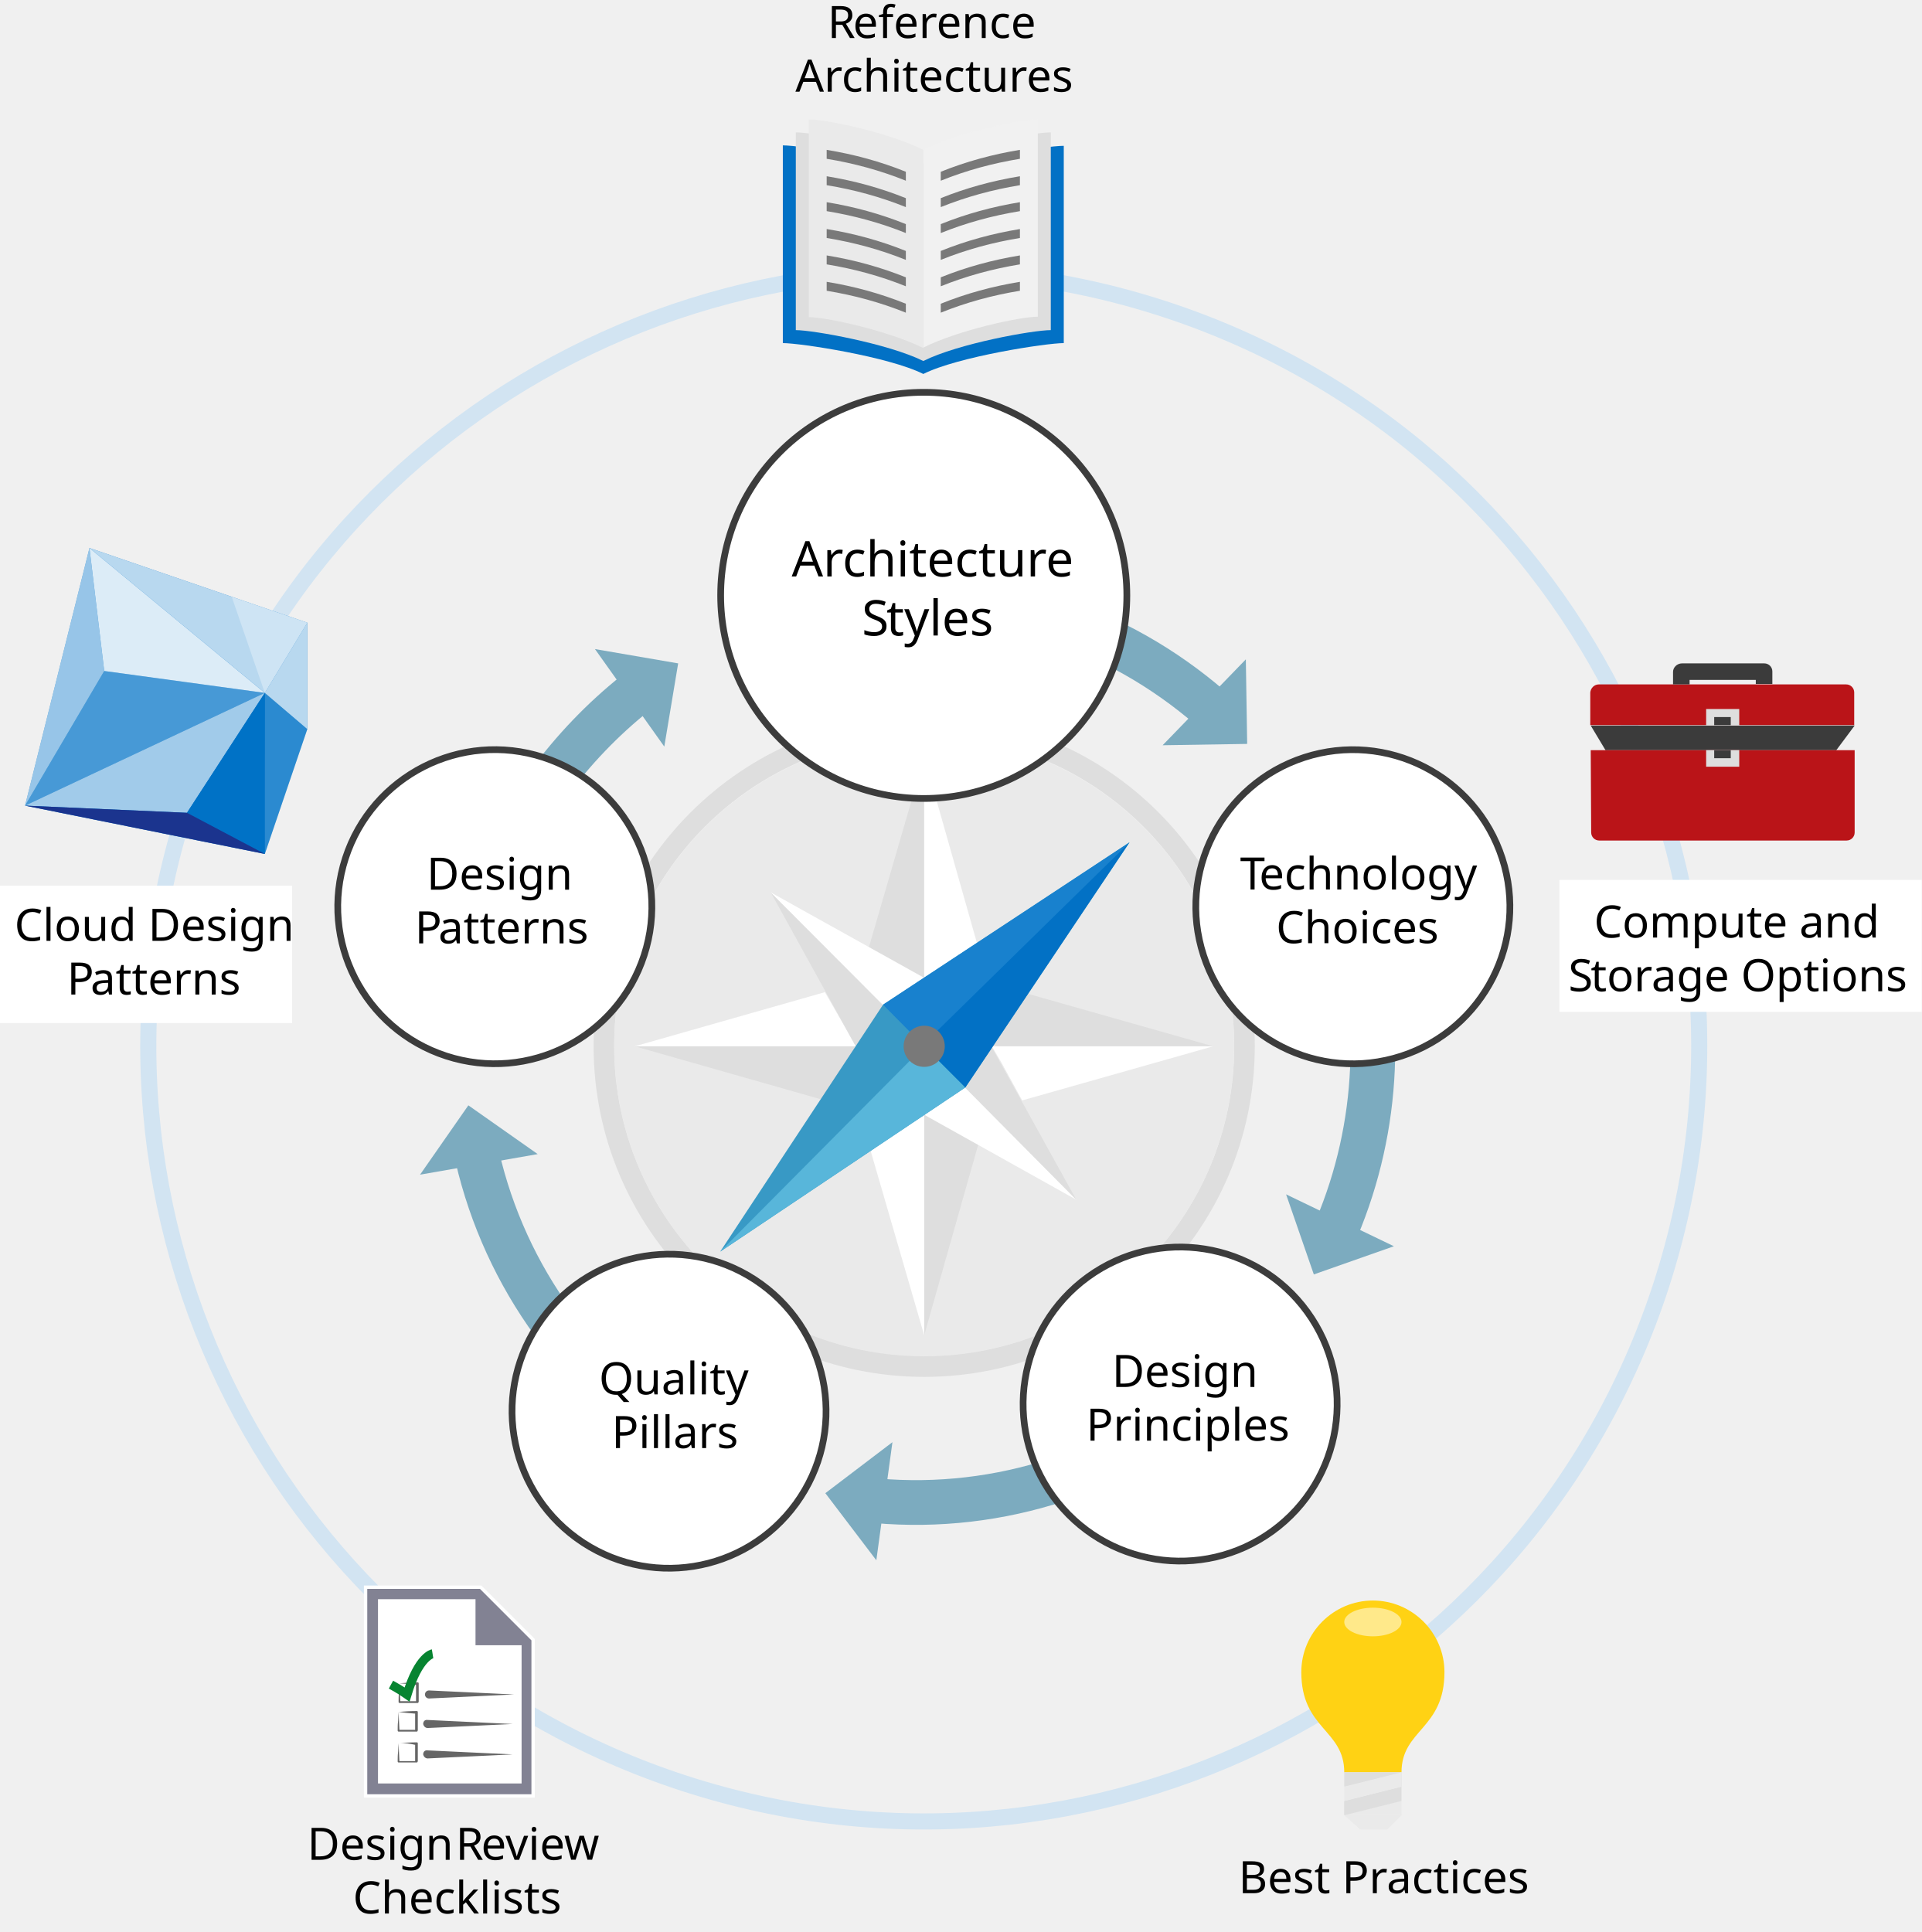
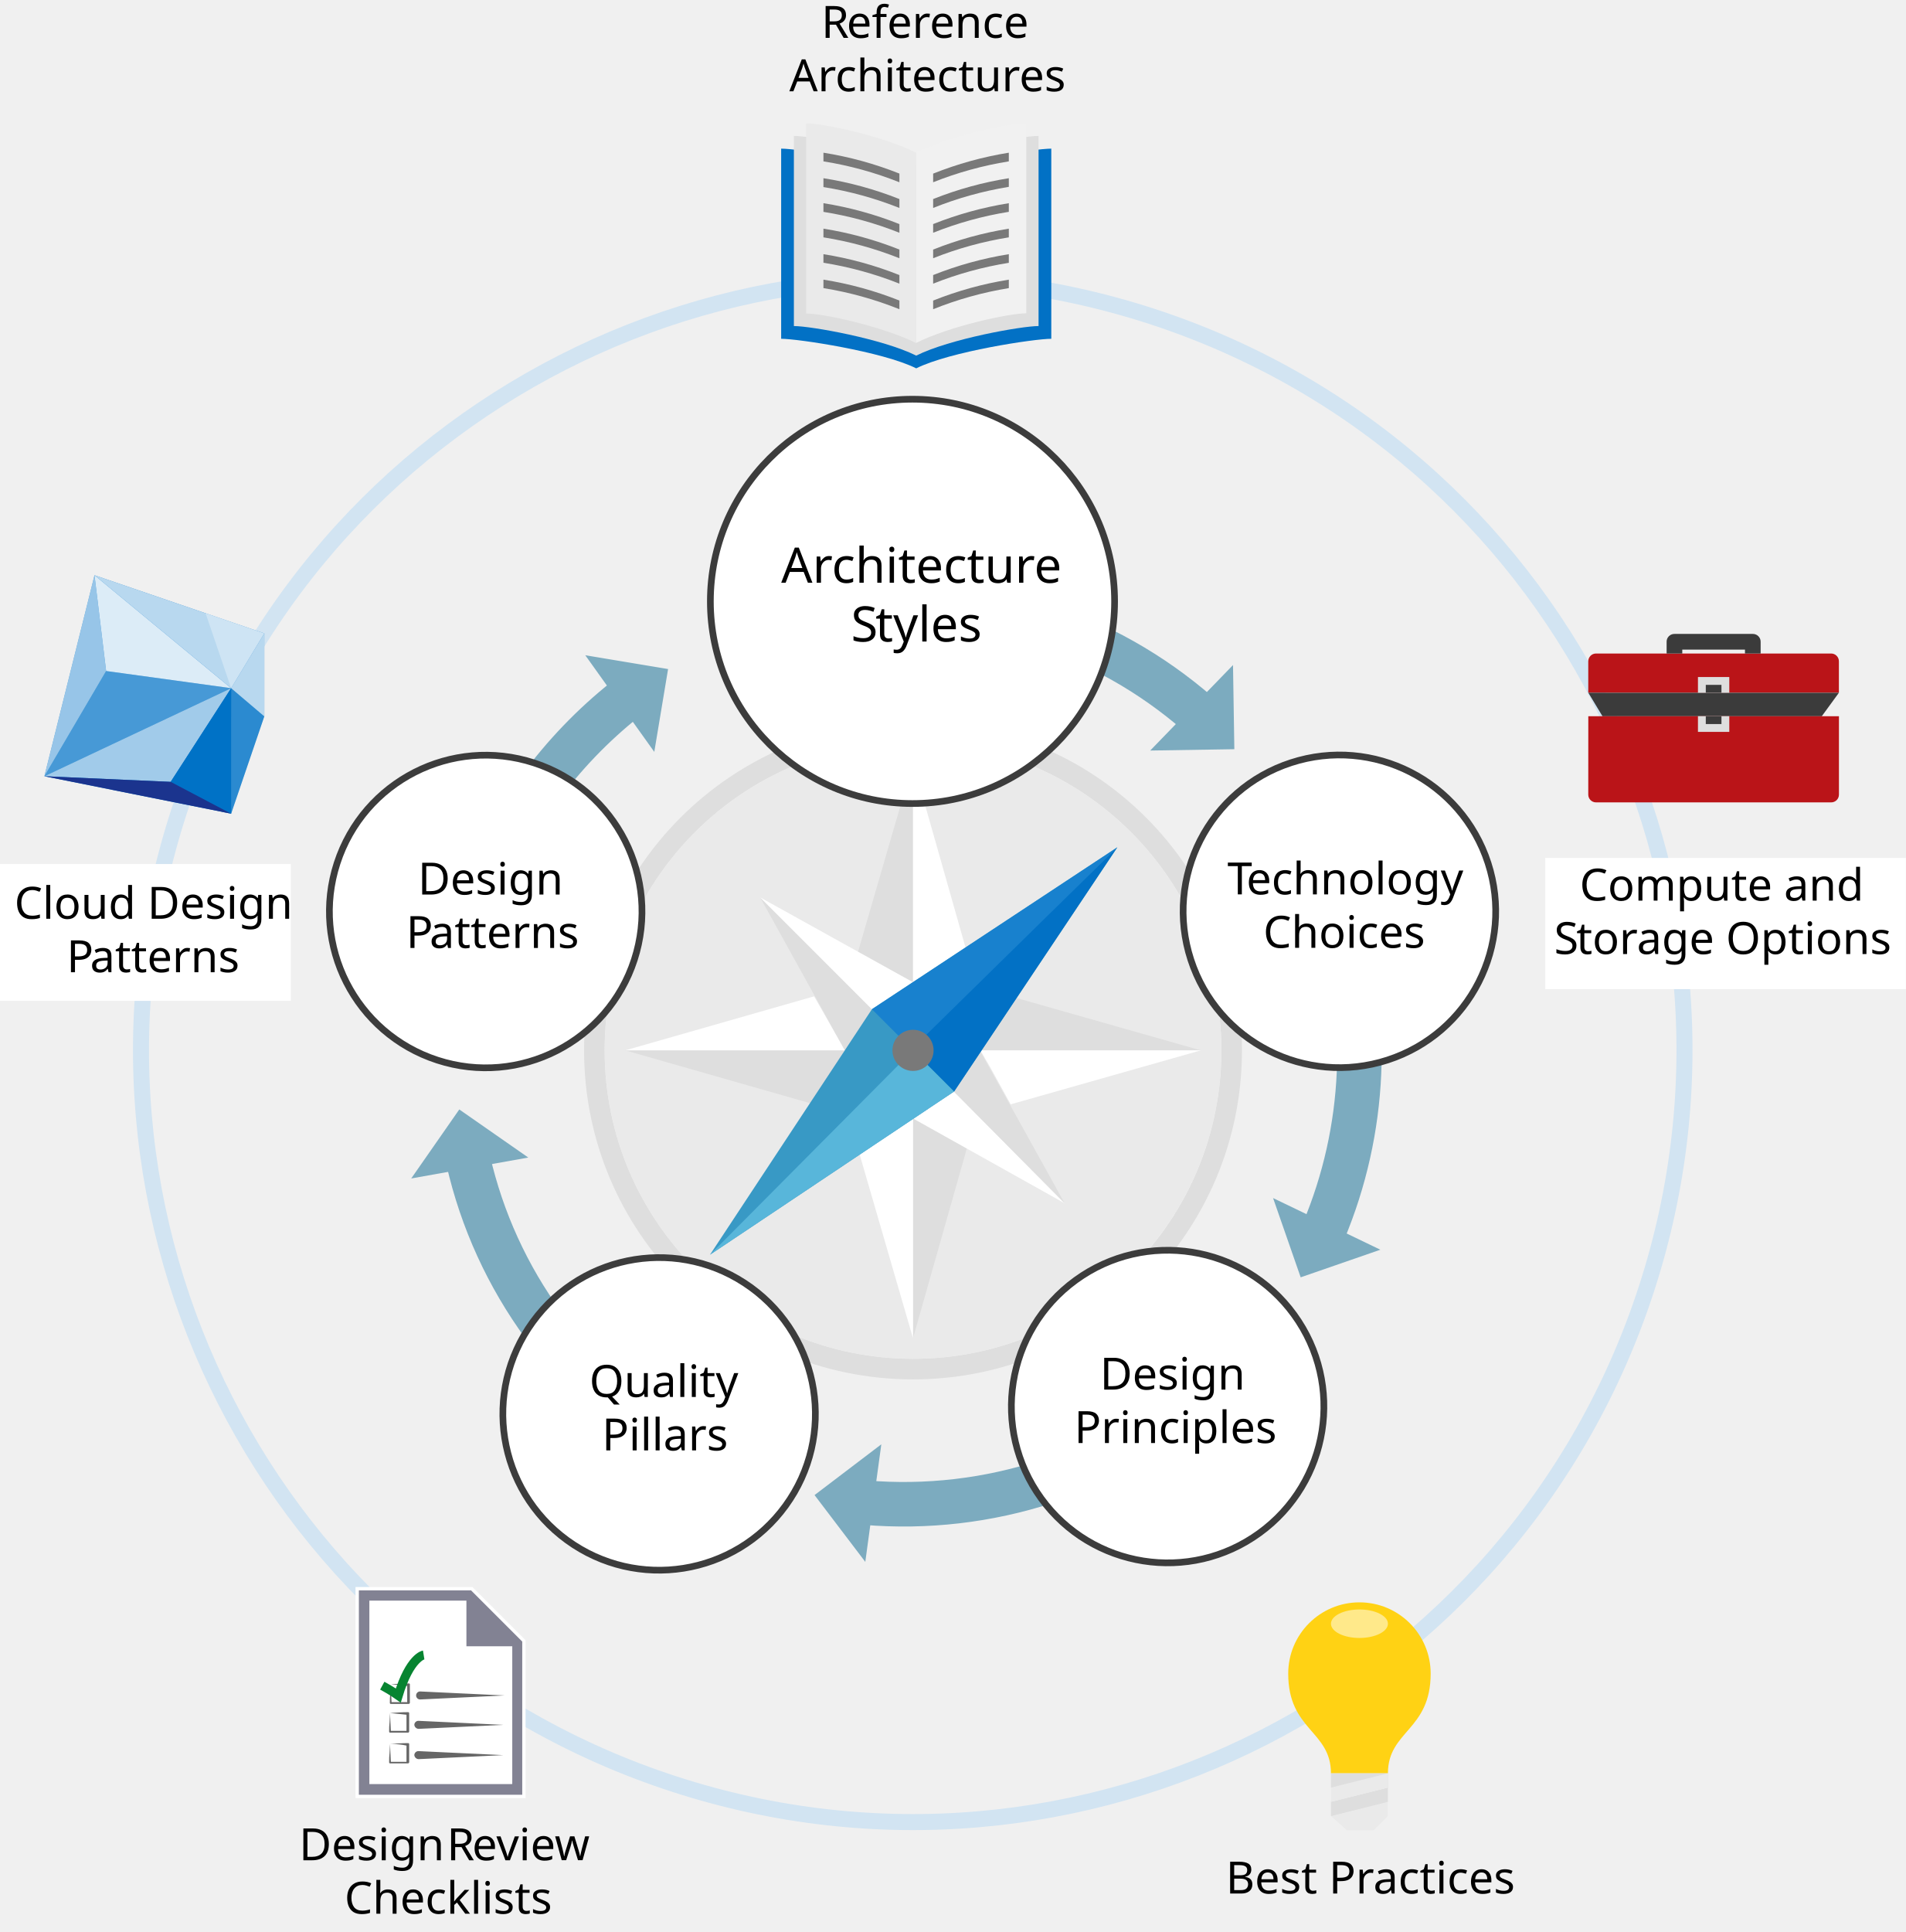
- <svg xmlns="http://www.w3.org/2000/svg" version="1.1" id="svg4157" x="0px" y="0px" viewBox="0 0 429.6 431.9" style="enable-background:new 0 0 429.6 431.9;" xml:space="preserve">
-   <style type="text/css">
- 	.st0{fill:none;stroke:#D2E4F2;stroke-width:3.6;stroke-linecap:round;}
- 	.st1{fill:none;stroke:#7CABBF;stroke-width:10;stroke-linecap:round;}
- 	.st2{fill:#7CABBF;}
- 	.st3{fill:#5DA2D7;stroke:#5DA2D7;}
- 	.st4{fill:#DEDEDE;}
- 	.st5{fill:#EAEAEA;}
- 	.st6{fill:#FFFFFF;}
- 	.st7{fill:#3899C5;}
- 	.st8{fill:#58B6DA;}
- 	.st9{fill:#1881CE;}
- 	.st10{fill:#0271C5;}
- 	.st11{fill:#797979;}
- 	.st12{fill:#FFFFFF;stroke:#3C3C3C;stroke-width:1.5;stroke-linecap:round;}
- 	.st13{fill:#FFD214;}
- 	.st14{opacity:0.5;fill:#FFFFFF;enable-background:new    ;}
- 	.st15{fill:#F1F1F1;}
- 	.st16{fill:#FFFFFF;stroke:#FFFFFF;stroke-width:1.5;stroke-miterlimit:3;}
- 	.st17{fill:#828293;}
- 	.st18{fill:none;}
- 	.st19{fill:#666666;}
- 	.st20{fill:none;stroke:#078431;stroke-width:2;stroke-miterlimit:10;}
- 	.st21{font-family:'SegoeUI';}
- 	.st22{font-size:10px;}
- 	.st23{font-size:11px;}
- 	.st24{letter-spacing:-1;}
- 	.st25{fill:#3B3B3B;}
- 	.st26{fill:#BA1418;}
- 	.st27{fill:#0072C6;}
- 	.st28{opacity:0.17;fill:#FFFFFF;enable-background:new    ;}
- 	.st29{opacity:0.72;fill:#FFFFFF;enable-background:new    ;}
- 	.st30{opacity:0.28;fill:#FFFFFF;enable-background:new    ;}
- 	.st31{opacity:0.86;fill:#FFFFFF;enable-background:new    ;}
- 	.st32{opacity:0.31;fill:#FFFFFF;enable-background:new    ;}
- 	.st33{opacity:0.63;fill:#FFFFFF;enable-background:new    ;}
- 	.st34{fill:#1B348E;}
- 	.st35{opacity:0.59;fill:#FFFFFF;enable-background:new    ;}
- </style>
-   <ellipse id="circle5592" transform="matrix(0.309 -0.9511 0.9511 0.309 -79.6755 357.9924)" class="st0" cx="206.5" cy="233.8" rx="173.3" ry="173.3" />
-   <g id="circle5592-2">
-     <path class="st1" d="M301.9,202.7c7.6,23.6,6.5,49.1-3.1,71.9" />
-     <polygon class="st2" points="311.6,278.6 287.5,267 293.7,284.9  " />
+ <svg xmlns="http://www.w3.org/2000/svg" id="svg4157" width="428.11" height="433.87" viewBox="0 0 428.11 433.87">
+   <defs>
+     <style>.cls-1,.cls-19,.cls-2,.cls-21{fill:none;}.cls-1{stroke:#d2e4f2;stroke-width:3.6px;}.cls-1,.cls-13,.cls-2{stroke-linecap:round;}.cls-2{stroke:#7cabbf;stroke-width:10px;}.cls-3{fill:#7cabbf;}.cls-4{fill:#5da2d7;stroke:#5da2d7;}.cls-5{fill:#dedede;}.cls-6{fill:#eaeaea;}.cls-13,.cls-15,.cls-17,.cls-31,.cls-32,.cls-33,.cls-34,.cls-35,.cls-36,.cls-38,.cls-7{fill:#fff;}.cls-8{fill:#3899c5;}.cls-9{fill:#58b6da;}.cls-10{fill:#1881ce;}.cls-11{fill:#0271c5;}.cls-12{fill:#797979;}.cls-13{stroke:#3c3c3c;}.cls-13,.cls-17{stroke-width:1.5px;}.cls-14{fill:#ffd214;}.cls-15{opacity:0.5;}.cls-15,.cls-31,.cls-32,.cls-33,.cls-34,.cls-35,.cls-36,.cls-38{isolation:isolate;}.cls-16{fill:#f1f1f1;}.cls-17{stroke:#fff;stroke-miterlimit:3;}.cls-18{fill:#828293;}.cls-20{fill:#666;}.cls-21{stroke:#078431;stroke-miterlimit:10;stroke-width:2px;}.cls-22{font-size:10px;}.cls-22,.cls-24{font-family:SegoeUI, Segoe UI;}.cls-23{letter-spacing:-0.03em;}.cls-24{font-size:11px;}.cls-25{letter-spacing:-0.03em;}.cls-26{letter-spacing:-0.1em;}.cls-27{letter-spacing:-0.03em;}.cls-28{fill:#3b3b3b;}.cls-29{fill:#ba1418;}.cls-30{fill:#0072c6;}.cls-31{opacity:0.17;}.cls-32{opacity:0.72;}.cls-33{opacity:0.28;}.cls-34{opacity:0.86;}.cls-35{opacity:0.31;}.cls-36{opacity:0.63;}.cls-37{fill:#1b348e;}.cls-38{opacity:0.59;}</style>
+   </defs>
+   <circle id="circle5592" class="cls-1" cx="215.41" cy="246.12" r="173.31" transform="translate(-95.61 364.64) rotate(-72)" />
+   <g id="circle5592-2" data-name="circle5592">
+     <path class="cls-2" d="M310.76,215a103.45,103.45,0,0,1-3.1,71.9" transform="translate(-10.39 -10.3)" />
+     <polygon class="cls-3" points="310.07 280.65 285.97 269.05 292.17 286.85 310.07 280.65" />
  </g>
-   <g id="circle5592-3">
-     <path class="st1" d="M265.2,316.2c-8.7,6.4-18.4,11.3-28.7,14.6c-13.1,4.3-26.9,5.9-40.6,4.7" />
-     <polygon class="st2" points="195.9,348.8 199.5,322.4 184.5,333.8  " />
+   <g id="circle5592-3" data-name="circle5592">
+     <path class="cls-2" d="M274.06,328.45a100.87,100.87,0,0,1-28.7,14.6,103.34,103.34,0,0,1-40.6,4.7" transform="translate(-10.39 -10.3)" />
+     <polygon class="cls-3" points="194.37 350.75 197.97 324.35 182.97 335.75 194.37 350.75" />
  </g>
-   <g id="circle5592-4">
-     <path class="st1" d="M146.4,318.6c-8.7-6.4-16.4-14.1-22.7-22.8c-8.1-11.1-13.9-23.8-17-37.2" />
-     <polygon class="st2" points="93.9,262.6 120.2,258 104.7,247.1  " />
+   <g id="circle5592-4" data-name="circle5592">
+     <path class="cls-2" d="M155.26,330.85a102.32,102.32,0,0,1-22.7-22.8,101,101,0,0,1-17-37.2" transform="translate(-10.39 -10.3)" />
+     <polygon class="cls-3" points="92.37 264.65 118.67 259.95 103.17 249.15 92.37 264.65" />
  </g>
-   <g id="circle5592-5">
-     <path class="st1" d="M203.2,133.1c10.8,0,21.5,1.7,31.8,5.1c13.1,4.2,25.2,11.1,35.6,20.1" />
-     <polygon class="st2" points="278.5,147.4 259.9,166.6 278.8,166.3  " />
+   <g id="circle5592-5" data-name="circle5592">
+     <path class="cls-2" d="M212.06,145.35a101.13,101.13,0,0,1,31.8,5.1,102.25,102.25,0,0,1,35.6,20.1" transform="translate(-10.39 -10.3)" />
+     <polygon class="cls-3" points="276.97 149.35 258.37 168.55 277.27 168.25 276.97 149.35" />
  </g>
-   <g id="circle5592-6">
-     <path class="st1" d="M108,203.8c3.3-10.2,8.3-19.9,14.6-28.6c5.6-7.6,12.1-14.4,19.5-20.3" />
-     <polygon class="st2" points="133,145.1 148.5,166.9 151.6,148.3  " />
+   <g id="circle5592-6" data-name="circle5592">
+     <path class="cls-2" d="M116.86,216.15a103.21,103.21,0,0,1,14.6-28.6,104.58,104.58,0,0,1,19.5-20.3" transform="translate(-10.39 -10.3)" />
+     <polygon class="cls-3" points="131.47 147.15 146.97 168.85 150.07 150.25 131.47 147.15" />
  </g>
-   <path class="st0" d="M-19.3-14.2" />
-   <path class="st0" d="M-19.3-14.2" />
-   <path id="path4809" class="st3" d="M187.9,246.7" />
+   <path id="path4809" class="cls-4" d="M196.76,259.05" transform="translate(-10.39 -10.3)" />
  <g id="g4320">
-     <path id="path9" class="st4" d="M206.6,160c-40.8,0-73.9,33.1-73.9,73.9s33.1,73.9,73.9,73.9s73.9-33.1,73.9-73.9   c0.1-40.7-32.7-73.8-73.4-73.9C206.9,160,206.7,160,206.6,160z M206.6,303.1c-38.3,0-69.3-31-69.3-69.3s31-69.3,69.3-69.3   s69.3,31,69.3,69.3l0,0c0.1,38.2-30.8,69.2-68.9,69.3C206.8,303.1,206.7,303.1,206.6,303.1z" />
-     <circle id="circle11" class="st5" cx="206.6" cy="233.9" r="69.3" />
-     <polygon id="polygon13" class="st4" points="206.6,169.2 194.2,211.9 194.2,211.9 202.6,216.6 206.6,218.6 206.6,215.4  " />
-     <polygon id="polygon15" class="st4" points="210.3,251.2 206.9,249.2 206.6,249.2 206.6,249.5 206.6,252.4 206.6,298.5    218.7,255.8  " />
-     <polygon id="polygon17" class="st6" points="206.6,169.2 218.7,211.9 218.7,211.9 210.3,216.6 206.6,218.6 206.6,215.4  " />
-     <polygon id="polygon19" class="st6" points="202.6,251.2 206,249.2 206.6,249.2 206.6,249.5 206.6,252.4 206.6,298.5 194.2,255.8     " />
-     <polygon id="polygon21" class="st4" points="141.9,233.9 184.4,246 184.4,246 189,237.6 191.3,233.9 188.1,233.9  " />
-     <polygon id="polygon23" class="st4" points="223.9,229.8 221.9,233.6 221.6,233.9 222.2,233.9 225.1,233.9 271.2,233.9    228.5,221.8  " />
-     <polygon id="polygon25" class="st6" points="141.9,233.9 184.4,221.8 184.4,221.8 189,229.8 191.3,233.9 188.1,233.9  " />
-     <polygon id="polygon27" class="st6" points="223.9,237.6 221.9,234.2 221.6,233.9 222.2,233.9 225.1,233.9 271.2,233.9 228.5,246     " />
-     <polygon id="polygon29" class="st4" points="191.3,233.9 191.3,233.9 206.6,233.9 172.3,199.5 172.3,199.5  " />
-     <polygon id="polygon31" class="st6" points="191.3,233.9 191.3,233.9 206.6,233.9 172.3,268.2 172.3,268.2  " />
-     <polygon id="polygon33" class="st4" points="206.6,249.2 206.6,248.9 206.6,233.9 172.3,268.2 172.3,268.2  " />
-     <polygon id="polygon35" class="st6" points="206.6,249.2 206.6,248.9 206.6,233.9 240.6,268.2 240.6,268.2  " />
-     <polygon id="polygon37" class="st4" points="221.6,233.9 221.6,233.9 206.6,233.9 240.6,268.2 240.6,268.2  " />
-     <polygon id="polygon39" class="st6" points="221.6,233.9 221.6,233.9 206.6,233.9 240.6,199.5 240.6,199.5  " />
-     <polygon id="polygon41" class="st4" points="206.6,218.6 206.6,218.9 206.6,233.9 240.6,199.5 240.6,199.5  " />
-     <polygon id="polygon43" class="st6" points="206.6,218.6 206.6,218.9 206.6,233.9 172.3,199.5 172.3,199.5  " />
-     <polygon id="polygon45" class="st7" points="161,279.8 215.8,243.1 252.5,188.3 197.4,224.6 197.4,224.6  " />
-     <polygon id="polygon47" class="st8" points="161,279.8 215.8,243.1 206.6,233.9  " />
-     <polygon id="polygon49" class="st9" points="252.5,188.3 197.4,224.6 206.6,233.9  " />
-     <polygon id="polygon51" class="st10" points="252.5,188.3 215.8,243.1 206.3,233.6  " />
-     <circle id="circle53" class="st11" cx="206.6" cy="233.9" r="4.6" />
+     <path id="path9" class="cls-5" d="M215.48,172.29a73.89,73.89,0,1,0,73.89,73.89A73.66,73.66,0,0,0,215.48,172.29Zm0,143.15a69.27,69.27,0,1,1,69.27-69.27A69.1,69.1,0,0,1,215.48,315.44Z" transform="translate(-10.39 -10.3)" />
+     <circle id="circle11" class="cls-6" cx="205.09" cy="235.88" r="69.27" />
+     <polygon id="polygon13" class="cls-5" points="205.09 171.23 192.68 213.94 192.68 213.94 201.05 218.56 205.09 220.58 205.09 217.41 205.09 171.23" />
+     <polygon id="polygon15" class="cls-5" points="208.84 253.19 205.38 251.17 205.09 251.17 205.09 251.46 205.09 254.35 205.09 300.53 217.21 257.81 208.84 253.19" />
+     <polygon id="polygon17" class="cls-7" points="205.09 171.23 217.21 213.94 217.21 213.94 208.84 218.56 205.09 220.58 205.09 217.41 205.09 171.23" />
+     <polygon id="polygon19" class="cls-7" points="201.05 253.19 204.51 251.17 205.09 251.17 205.09 251.46 205.09 254.35 205.09 300.53 192.68 257.81 201.05 253.19" />
+     <polygon id="polygon21" class="cls-5" points="140.44 235.88 182.87 248 182.87 248 187.49 239.63 189.79 235.88 186.62 235.88 140.44 235.88" />
+     <polygon id="polygon23" class="cls-5" points="222.41 231.84 220.39 235.59 220.1 235.88 220.68 235.88 223.56 235.88 269.74 235.88 227.03 223.75 222.41 231.84" />
+     <polygon id="polygon25" class="cls-7" points="140.44 235.88 182.87 223.75 182.87 223.75 187.49 231.84 189.79 235.88 186.62 235.88 140.44 235.88" />
+     <polygon id="polygon27" class="cls-7" points="222.41 239.63 220.39 236.17 220.1 235.88 220.68 235.88 223.56 235.88 269.74 235.88 227.03 248 222.41 239.63" />
+     <polygon id="polygon29" class="cls-5" points="189.79 235.88 189.79 235.88 205.09 235.88 170.75 201.53 170.75 201.53 189.79 235.88" />
+     <polygon id="polygon31" class="cls-7" points="189.79 235.88 189.79 235.88 205.09 235.88 170.75 270.22 170.75 270.22 189.79 235.88" />
+     <polygon id="polygon33" class="cls-5" points="205.09 251.17 205.09 250.88 205.09 235.88 170.75 270.22 170.75 270.22 205.09 251.17" />
+     <polygon id="polygon35" class="cls-7" points="205.09 251.17 205.09 250.88 205.09 235.88 239.15 270.22 239.15 270.22 205.09 251.17" />
+     <polygon id="polygon37" class="cls-5" points="220.1 235.88 220.1 235.88 205.09 235.88 239.15 270.22 239.15 270.22 220.1 235.88" />
+     <polygon id="polygon39" class="cls-7" points="220.1 235.88 220.1 235.88 205.09 235.88 239.15 201.53 239.15 201.53 220.1 235.88" />
+     <polygon id="polygon41" class="cls-5" points="205.09 220.58 205.09 220.87 205.09 235.88 239.15 201.53 239.15 201.53 205.09 220.58" />
+     <polygon id="polygon43" class="cls-7" points="205.09 220.58 205.09 220.87 205.09 235.88 170.75 201.53 170.75 201.53 205.09 220.58" />
+     <polygon id="polygon45" class="cls-8" points="159.49 281.77 214.33 245.11 250.98 190.28 195.86 226.64 195.86 226.64 159.49 281.77" />
+     <polygon id="polygon47" class="cls-9" points="159.49 281.77 214.33 245.11 205.09 235.88 159.49 281.77" />
+     <polygon id="polygon49" class="cls-10" points="250.98 190.28 195.86 226.64 205.09 235.88 250.98 190.28" />
+     <polygon id="polygon51" class="cls-11" points="250.98 190.28 214.33 245.11 204.8 235.59 250.98 190.28" />
+     <circle id="circle53" class="cls-12" cx="205.09" cy="235.88" r="4.62" />
  </g>
-   <ellipse id="circle5309" transform="matrix(0.9511 -0.309 0.309 0.9511 -47.8245 103.3568)" class="st12" cx="302.4" cy="202.7" rx="35.1" ry="35.1" />
-   <path class="st12" d="M-19.3-14.2" />
-   <path id="path5173" class="st3" d="M49.6,178.3" />
-   <path class="st3" d="M-19.3-14.2" />
-   <path class="st3" d="M-19.3-14.2" />
-   <path id="path5185" class="st3" d="M199.2,155.1" />
-   <circle id="path4715" class="st12" cx="206.5" cy="133.1" r="45.4" />
-   <ellipse id="circle4731" transform="matrix(0.309 -0.9511 0.9511 0.309 -116.3524 245.2485)" class="st12" cx="110.6" cy="202.7" rx="35.1" ry="35.1" />
-   <ellipse id="circle4743" transform="matrix(0.5878 -0.809 0.809 0.5878 -193.6108 251.0554)" class="st12" cx="149.6" cy="315.5" rx="35.1" ry="35.1" />
-   <ellipse id="circle4749" transform="matrix(0.809 -0.5878 0.5878 0.809 -134.1107 214.993)" class="st12" cx="263.8" cy="313.9" rx="35.1" ry="35.1" />
+   <circle id="circle5309" class="cls-13" cx="311.26" cy="214.96" r="35.1" transform="translate(-61.58 96.4) rotate(-18)" />
+   <path id="path5173" class="cls-4" d="M58.46,190.65" transform="translate(-10.39 -10.3)" />
+   <path id="path5185" class="cls-4" d="M208.06,167.35" transform="translate(-10.39 -10.3)" />
+   <circle id="path4715" class="cls-13" cx="204.97" cy="135.05" r="45.4" />
+   <circle id="circle4731" class="cls-13" cx="119.49" cy="215" r="35.1" transform="translate(-132.3 251.9) rotate(-72)" />
+   <circle id="circle4743" class="cls-13" cx="158.45" cy="327.82" r="35.1" transform="translate(-210.29 253.02) rotate(-54)" />
+   <circle id="circle4749" class="cls-13" cx="272.68" cy="326.16" r="35.1" transform="translate(-150.03 212.28) rotate(-36)" />
  <g id="g5172">
-     <path id="svg_1-0" class="st13" d="M306.9,357.8c-8.8,0-16,7.2-16,16c0,12.8,9.6,12.8,9.6,22.4h12.8c0-9.6,9.6-9.6,9.6-22.4   C322.9,365,315.7,357.8,306.9,357.8z" />
-     <polygon id="svg_2-3" class="st5" points="313.3,405.8 300.5,405.8 300.5,405.8 304.1,409 310.1,409  " />
-     <rect id="svg_3-7" x="300.5" y="402.6" class="st5" width="12.8" height="3.2" />
-     <polygon id="svg_4-1" class="st4" points="313.3,399.4 300.5,402.6 300.5,402.6 300.5,405.8 313.3,402.6  " />
-     <rect id="svg_5-5" x="300.5" y="396.2" class="st4" width="12.8" height="3.2" />
-     <polygon id="svg_6-37" class="st5" points="313.3,396.2 300.5,399.4 300.5,399.4 300.5,402.6 313.3,399.4  " />
-     <ellipse id="svg_7-15" class="st14" cx="306.9" cy="362.6" rx="6.4" ry="3.2" />
+     <path id="svg_1-0" data-name="svg 1-0" class="cls-14" d="M315.76,370.14a16,16,0,0,0-16,16c0,12.8,9.6,12.8,9.6,22.4h12.8c0-9.6,9.6-9.6,9.6-22.4A16,16,0,0,0,315.76,370.14Z" transform="translate(-10.39 -10.3)" />
+     <polygon id="svg_2-3" data-name="svg 2-3" class="cls-6" points="311.77 407.84 298.97 407.84 298.97 407.84 302.57 411.04 308.57 411.04 311.77 407.84" />
+     <rect id="svg_3-7" data-name="svg 3-7" class="cls-6" x="298.97" y="404.64" width="12.8" height="3.2" />
+     <polygon id="svg_4-1" data-name="svg 4-1" class="cls-5" points="311.77 401.44 298.97 404.64 298.97 404.64 298.97 407.84 311.77 404.64 311.77 401.44" />
+     <rect id="svg_5-5" data-name="svg 5-5" class="cls-5" x="298.97" y="398.24" width="12.8" height="3.2" />
+     <polygon id="svg_6-37" data-name="svg 6-37" class="cls-6" points="311.77 398.24 298.97 401.44 298.97 401.44 298.97 404.64 311.77 401.44 311.77 398.24" />
+     <ellipse id="svg_7-15" data-name="svg 7-15" class="cls-15" cx="305.37" cy="364.64" rx="6.4" ry="3.2" />
  </g>
-   <g>
-     <path class="st10" d="M206.4,39.4c-7.8-3.9-27.5-6.9-31.4-6.9v44.2c3.9,0,23.6,3,31.4,6.9c7.8-3.9,27.5-6.9,31.4-6.9V32.6   C233.9,32.6,214.3,35.5,206.4,39.4z" />
-     <path class="st4" d="M206.4,36.5c-7.8-3.9-24.5-6.9-28.5-6.9v44.2c3.9,0,20.6,3,28.5,6.9l0,0c7.8-3.9,24.5-6.9,28.5-6.9V29.6   C230.9,29.6,214.3,32.6,206.4,36.5z" />
-     <path class="st15" d="M206.4,33.5v44.2c7.8-3.9,21.6-6.9,25.6-6.9V26.7C228,26.7,214.3,29.6,206.4,33.5z" />
-     <path class="st5" d="M180.8,26.7v44.2c3.9,0,17.7,3,25.6,6.9V33.5C198.6,29.6,184.8,26.7,180.8,26.7z" />
-     <path class="st11" d="M202.5,40.4c-5.7-2.3-11.6-3.9-17.7-4.9v-2c6.1,1,12,2.6,17.7,4.9V40.4z" />
-     <path class="st11" d="M202.5,46.3c-5.7-2.3-11.6-3.9-17.7-4.9v-2c6.1,1,12,2.6,17.7,4.9V46.3z" />
-     <path class="st11" d="M202.5,52.1c-5.7-2.3-11.6-3.9-17.7-4.9v-2c6.1,1,12,2.6,17.7,4.9V52.1z" />
-     <path class="st11" d="M202.5,58.1c-5.7-2.3-11.6-3.9-17.7-4.9v-2c6.1,1,12,2.6,17.7,4.9V58.1z" />
-     <path class="st11" d="M202.5,64c-5.7-2.3-11.6-3.9-17.7-4.9v-2c6.1,1,12,2.6,17.7,4.9V64z" />
-     <path class="st11" d="M202.5,69.9c-5.7-2.3-11.6-3.9-17.7-4.9v-2c6.1,1,12,2.6,17.7,4.9V69.9z" />
-     <path class="st11" d="M210.3,40.4c5.7-2.3,11.6-3.9,17.7-4.9v-2c-6.1,1-12,2.6-17.7,4.9V40.4z" />
-     <path class="st11" d="M210.3,46.3c5.7-2.3,11.6-3.9,17.7-4.9v-2c-6.1,1-12,2.6-17.7,4.9V46.3z" />
-     <path class="st11" d="M210.3,52.1c5.7-2.3,11.6-3.9,17.7-4.9v-2c-6.1,1-12,2.6-17.7,4.9V52.1z" />
-     <path class="st11" d="M210.3,58.1c5.7-2.3,11.6-3.9,17.7-4.9v-2c-6.1,1-12,2.6-17.7,4.9V58.1z" />
-     <path class="st11" d="M210.3,64c5.7-2.3,11.6-3.9,17.7-4.9v-2c-6.1,1-12,2.6-17.7,4.9V64z" />
-     <path class="st11" d="M210.3,69.9c5.7-2.3,11.6-3.9,17.7-4.9v-2c-6.1,1-12,2.6-17.7,4.9V69.9z" />
+   <path class="cls-11" d="M216.2,50.32c-7.56-3.78-26.56-6.64-30.34-6.64v42.7c3.78,0,22.78,2.86,30.34,6.64,7.56-3.78,26.56-6.64,30.34-6.64V43.68C242.76,43.68,223.75,46.54,216.2,50.32Z" transform="translate(-10.39 -10.3)" />
+   <path class="cls-5" d="M216.2,47.46c-7.56-3.78-23.7-6.64-27.48-6.64v42.7c3.78,0,19.92,2.86,27.48,6.64h0c7.56-3.78,23.7-6.64,27.48-6.64V40.82C239.9,40.82,223.75,43.68,216.2,47.46Z" transform="translate(-10.39 -10.3)" />
+   <path class="cls-16" d="M216.2,44.59V87.3c7.56-3.78,20.84-6.64,24.73-6.64V38C237,38,223.75,40.82,216.2,44.59Z" transform="translate(-10.39 -10.3)" />
+   <path class="cls-6" d="M191.47,38v42.7c3.78,0,17.06,2.86,24.73,6.64V44.59C208.64,40.82,195.36,38,191.47,38Z" transform="translate(-10.39 -10.3)" />
+   <path class="cls-12" d="M212.42,51.23a80.18,80.18,0,0,0-17.06-4.69V44.59a80.18,80.18,0,0,1,17.06,4.69Z" transform="translate(-10.39 -10.3)" />
+   <path class="cls-12" d="M212.42,57a80.18,80.18,0,0,0-17.06-4.69V50.32A80.18,80.18,0,0,1,212.42,55Z" transform="translate(-10.39 -10.3)" />
+   <path class="cls-12" d="M212.42,62.57a80.18,80.18,0,0,0-17.06-4.69V55.93a80.18,80.18,0,0,1,17.06,4.69Z" transform="translate(-10.39 -10.3)" />
+   <path class="cls-12" d="M212.42,68.29a80.18,80.18,0,0,0-17.06-4.69V61.65a80.18,80.18,0,0,1,17.06,4.69Z" transform="translate(-10.39 -10.3)" />
+   <path class="cls-12" d="M212.42,74a80.18,80.18,0,0,0-17.06-4.69V67.38a80.18,80.18,0,0,1,17.06,4.69Z" transform="translate(-10.39 -10.3)" />
+   <path class="cls-12" d="M212.42,79.74A80.18,80.18,0,0,0,195.36,75V73.1a80.18,80.18,0,0,1,17.06,4.69Z" transform="translate(-10.39 -10.3)" />
+   <path class="cls-12" d="M220,51.23A80.18,80.18,0,0,1,237,46.54V44.59A80.18,80.18,0,0,0,220,49.29Z" transform="translate(-10.39 -10.3)" />
+   <path class="cls-12" d="M220,57A80.18,80.18,0,0,1,237,52.26V50.32A80.18,80.18,0,0,0,220,55Z" transform="translate(-10.39 -10.3)" />
+   <path class="cls-12" d="M220,62.57A80.18,80.18,0,0,1,237,57.87V55.93A80.18,80.18,0,0,0,220,60.62Z" transform="translate(-10.39 -10.3)" />
+   <path class="cls-12" d="M220,68.29A80.18,80.18,0,0,1,237,63.6V61.65A80.18,80.18,0,0,0,220,66.35Z" transform="translate(-10.39 -10.3)" />
+   <path class="cls-12" d="M220,74A80.18,80.18,0,0,1,237,69.32V67.38A80.18,80.18,0,0,0,220,72.07Z" transform="translate(-10.39 -10.3)" />
+   <path class="cls-12" d="M220,79.74A80.18,80.18,0,0,1,237,75V73.1A80.18,80.18,0,0,0,220,77.8Z" transform="translate(-10.39 -10.3)" />
+   <path class="cls-1" d="M215.36,350.55" transform="translate(-10.39 -10.3)" />
+   <g id="shape62-3">
+     <path id="path3361" class="cls-17" d="M116.16,367.45H91v45.9h36.7v-34.4l-11.5-11.5Z" transform="translate(-10.39 -10.3)" />
  </g>
-   <path class="st0" d="M206.5,338.3" />
-   <g id="shape62-3">
-     <path id="path3361" class="st16" d="M107.3,355.2H82.1v45.9h36.7v-34.4L107.3,355.2L107.3,355.2z" />
-   </g>
-   <path id="path3366" class="st6" d="M107.3,355.2H82.1v45.9h36.7v-34.4L107.3,355.2L107.3,355.2z" />
-   <path id="path3371" class="st17" d="M107.3,355.2H82.1v45.9h36.7v-34.4L107.3,355.2L107.3,355.2z M116.5,398.7h-32v-41.2h21.8v10.3  h10.3v30.9L116.5,398.7z" />
+   <path id="path3366" class="cls-7" d="M116.16,367.45H91v45.9h36.7v-34.4l-11.5-11.5Z" transform="translate(-10.39 -10.3)" />
+   <path id="path3371" class="cls-18" d="M116.16,367.45H91v45.9h36.7v-34.4l-11.5-11.5Zm9.2,43.5h-32v-41.2h21.8V380h10.3v30.9Z" transform="translate(-10.39 -10.3)" />
  <g id="shape69-17">
-     <rect id="rect3396" x="82.1" y="355.1" class="st18" width="36.7" height="45.8" />
+     <rect id="rect3396" class="cls-19" x="80.57" y="357.15" width="36.7" height="45.8" />
  </g>
  <g id="rect3406">
-     <rect x="89.3" y="376.3" class="st6" width="4.1" height="4.2" />
-     <path class="st19" d="M89.3,376.3c1.3-0.1,2.6-0.2,4.1-0.2c0.1,0,0.2,0.1,0.2,0.2l0,0v4.1c0,0.1-0.1,0.3-0.2,0.3c0,0,0,0-0.1,0h-4   c-0.1,0-0.2-0.1-0.2-0.2c0-0.7,0-1.5,0.1-2.2L89.3,376.3z M89.3,376.3l0.1,2.2c0,0.7,0.1,1.4,0.1,2l-0.2-0.2h4l-0.3,0.3v-4.1   l0.2,0.2C92.1,376.5,90.7,376.4,89.3,376.3z" />
+     <rect class="cls-7" x="87.77" y="378.25" width="4.1" height="4.2" />
+     <path class="cls-20" d="M98.16,388.55c1.3-.1,2.6-.2,4.1-.2a.22.22,0,0,1,.2.2h0v4.1a.27.27,0,0,1-.3.3h-4a.22.22,0,0,1-.2-.2,17,17,0,0,1,.1-2.2Zm0,0,.1,2.2c0,.7.1,1.4.1,2l-.2-.2h4l-.3.3v-4.1l.2.2C101,388.75,99.56,388.65,98.16,388.55Z" transform="translate(-10.39 -10.3)" />
  </g>
-   <path class="st19" d="M95.9,377.9l19,0.9l-19,0.9c-0.5,0-0.9-0.4-0.9-0.9C95,378.3,95.4,377.9,95.9,377.9  C95.9,377.9,95.9,377.9,95.9,377.9z" />
-   <path class="st20" d="M87.4,376.6c0,0,2.2,1.2,3.6,2.2c2.6-8.6,5.7-9.1,5.7-9.1" />
-   <g id="rect3406-2">
-     <rect x="89.1" y="382.8" class="st6" width="4.1" height="4.2" />
-     <path class="st19" d="M89.1,382.7c1.3-0.1,2.6-0.2,4.1-0.2c0.1,0,0.2,0.1,0.2,0.2l0,0v4.1c0,0.1-0.1,0.3-0.2,0.3c0,0,0,0-0.1,0h-4   c-0.1,0-0.2-0.1-0.2-0.2c0-0.7,0-1.5,0.1-2.2L89.1,382.7z M89.1,382.7l0.1,2.2c0,0.7,0.1,1.4,0.1,2l-0.2-0.2h4l-0.3,0.3v-4.1   l0.2,0.2C91.8,383,90.5,382.9,89.1,382.7z" />
+   <path class="cls-20" d="M104.76,390.15l19,.9-19,.9a.9.9,0,1,1,0-1.8Z" transform="translate(-10.39 -10.3)" />
+   <path class="cls-21" d="M96.26,388.85s2.2,1.2,3.6,2.2c2.6-8.6,5.7-9.1,5.7-9.1" transform="translate(-10.39 -10.3)" />
+   <g id="rect3406-2" data-name="rect3406">
+     <rect class="cls-7" x="87.57" y="384.75" width="4.1" height="4.2" />
+     <path class="cls-20" d="M98,395c1.3-.1,2.6-.2,4.1-.2a.22.22,0,0,1,.2.2h0v4.1a.27.27,0,0,1-.3.3H98a.22.22,0,0,1-.2-.2,17,17,0,0,1,.1-2.2Zm0,0,.1,2.2c0,.7.1,1.4.1,2L98,399h4l-.3.3v-4.1l.2.2C100.66,395.25,99.36,395.15,98,395Z" transform="translate(-10.39 -10.3)" />
  </g>
-   <path class="st19" d="M95.6,384.5l19,0.9l-19,0.9c-0.5,0-0.9-0.4-1-0.9C94.6,384.8,95,384.4,95.6,384.5  C95.5,384.4,95.5,384.4,95.6,384.5z" />
-   <g id="rect3406-3">
-     <rect x="89.1" y="389.6" class="st6" width="4.1" height="4.2" />
-     <path class="st19" d="M89.1,389.7c1.3-0.1,2.6-0.2,4.1-0.2c0.1,0,0.2,0.1,0.2,0.2l0,0v4c0,0.1-0.1,0.3-0.2,0.3c0,0,0,0-0.1,0h-4   c-0.1,0-0.2-0.1-0.2-0.2c0-0.7,0-1.5,0.1-2.2L89.1,389.7z M89.1,389.7l0.1,2.2c0,0.7,0.1,1.4,0.1,2l-0.2-0.2h4l-0.3,0.3v-4.1   l0.2,0.2C91.7,389.8,90.4,389.6,89.1,389.7z" />
+   <path class="cls-20" d="M104.46,396.75l19,.9-19,.9a1,1,0,0,1-1-.9.92.92,0,0,1,1-.9Z" transform="translate(-10.39 -10.3)" />
+   <g id="rect3406-3" data-name="rect3406">
+     <rect class="cls-7" x="87.57" y="391.65" width="4.1" height="4.2" />
+     <path class="cls-20" d="M98,401.95c1.3-.1,2.6-.2,4.1-.2a.22.22,0,0,1,.2.2h0V406a.27.27,0,0,1-.3.3H98a.22.22,0,0,1-.2-.2,17,17,0,0,1,.1-2.2Zm0,0,.1,2.2c0,.7.1,1.4.1,2l-.2-.2h4l-.3.3v-4.1l.2.2A16.11,16.11,0,0,0,98,401.95Z" transform="translate(-10.39 -10.3)" />
  </g>
-   <path class="st19" d="M95.6,391.3l19,0.9l-19,0.9c-0.5,0-0.9-0.4-1-0.9C94.6,391.6,95,391.2,95.6,391.3  C95.5,391.2,95.5,391.2,95.6,391.3z" />
-   <text transform="matrix(1 0 0 1 184.99 8.5)" class="st21 st22">R</text>
-   <text transform="matrix(1 0 0 1 190.68 8.5)" class="st21 st22">eference</text>
-   <text transform="matrix(1 0 0 1 177.81 20.5)" class="st21 st22">Architectures</text>
-   <text transform="matrix(1 0 0 1 176.98 128.87)" class="st21 st23">Architecture</text>
-   <text transform="matrix(1 0 0 1 192.66 142.07)" class="st21 st23">S</text>
-   <text transform="matrix(1 0 0 1 198.15 142.07)" class="st21 st23">tyles</text>
-   <text transform="matrix(1 0 0 1 277.22 198.85)" class="st21 st22 st24">T</text>
-   <text transform="matrix(1 0 0 1 281.48 198.85)" class="st21 st22">echnology</text>
-   <text transform="matrix(1 0 0 1 285.26 210.85)" class="st21 st22">Choices</text>
-   <text transform="matrix(1 0 0 1 95.37 198.89)" class="st21 st22">Design</text>
-   <text transform="matrix(1 0 0 1 92.73 210.89)" class="st21 st22">P</text>
-   <text transform="matrix(1 0 0 1 97.99 210.89)" class="st21 st22">atterns</text>
-   <text transform="matrix(1 0 0 1 133.88 311.72)" class="st21 st22">Quality</text>
-   <text transform="matrix(1 0 0 1 136.72 323.72)" class="st21 st22">Pillars</text>
-   <text transform="matrix(1 0 0 1 248.57 310.06)" class="st21 st22">Design</text>
-   <text transform="matrix(1 0 0 1 242.81 322.06)" class="st21 st22">Principles</text>
+   <path class="cls-20" d="M104.46,403.55l19,.9-19,.9a1,1,0,0,1-1-.9.92.92,0,0,1,1-.9Z" transform="translate(-10.39 -10.3)" />
+   <text class="cls-22" transform="translate(184.49 8.5)">
+     <tspan class="cls-23">R</tspan>
+     <tspan x="5.69" y="0">eference</tspan>
+     <tspan x="-7.18" y="12">Architectures</tspan>
+   </text>
+   <text class="cls-24" transform="translate(175.48 130.87)">Architecture<tspan class="cls-25" x="15.68" y="13.2">S</tspan>
+     <tspan x="21.17" y="13.2">tyles</tspan>
+   </text>
+   <text class="cls-22" transform="translate(275.72 200.85)">
+     <tspan class="cls-26">T</tspan>
+     <tspan x="4.26" y="0">echnology</tspan>
+     <tspan x="8.04" y="12">Choices</tspan>
+   </text>
+   <text class="cls-22" transform="translate(93.87 200.89)">Design<tspan class="cls-27" x="-2.64" y="12">P</tspan>
+     <tspan x="2.62" y="12">atterns</tspan>
+   </text>
+   <text class="cls-22" transform="translate(132.38 313.72)">Quality<tspan x="2.84" y="12">Pillars</tspan>
+   </text>
+   <text class="cls-22" transform="translate(247.07 312.06)">Design<tspan x="-5.76" y="12">Principles</tspan>
+   </text>
  <g id="g4442">
-     <polygon id="svg_1" class="st25" points="355.6,162.2 414.6,162.2 414.6,162.2 410.5,167.7 358.9,167.7  " />
-     <path id="svg_2" class="st26" d="M355.6,167.7h59v18.4c0,1-0.8,1.8-1.8,1.8c0,0,0,0,0,0h-55.3c-1,0-1.8-0.8-1.8-1.8c0,0,0,0,0,0   L355.6,167.7z" />
-     <path id="svg_3" class="st26" d="M357.4,153h55.3c1,0,1.8,0.8,1.8,1.8c0,0,0,0,0,0v7.3h-59v-7.3C355.6,153.8,356.4,153,357.4,153   C357.4,153,357.4,153,357.4,153z" />
-     <rect id="svg_4" x="381.4" y="167.7" class="st4" width="7.4" height="3.7" />
-     <rect id="svg_5" x="383.2" y="167.7" class="st25" width="3.7" height="1.8" />
-     <rect id="svg_6" x="381.4" y="158.5" class="st4" width="7.4" height="3.7" />
-     <rect id="svg_7" x="383.2" y="160.3" class="st25" width="3.7" height="1.8" />
-     <path id="svg_8" class="st25" d="M374,150.2v2.8h3.7V152h14.8v0.9h3.7v-2.8c0-1-0.8-1.8-1.8-1.8c0,0,0,0,0,0h-18.4   C374.9,148.3,374,149.2,374,150.2C374,150.2,374,150.2,374,150.2z" />
+     <polygon id="svg_1" data-name="svg 1" class="cls-28" points="356.78 155.56 413.08 155.56 413.08 155.56 409.23 160.84 359.96 160.84 356.78 155.56" />
+     <path id="svg_2" data-name="svg 2" class="cls-29" d="M367.17,171.14h56.3v17.59a1.74,1.74,0,0,1-1.76,1.76H368.92a1.74,1.74,0,0,1-1.76-1.76Z" transform="translate(-10.39 -10.3)" />
+     <path id="svg_3" data-name="svg 3" class="cls-29" d="M368.92,157.06h52.78a1.74,1.74,0,0,1,1.76,1.76v7h-56.3v-7A1.74,1.74,0,0,1,368.92,157.06Z" transform="translate(-10.39 -10.3)" />
+     <rect id="svg_4" data-name="svg 4" class="cls-5" x="381.41" y="160.84" width="7.04" height="3.52" />
+     <rect id="svg_5" data-name="svg 5" class="cls-28" x="383.17" y="160.84" width="3.52" height="1.76" />
+     <rect id="svg_6" data-name="svg 6" class="cls-5" x="381.41" y="152.04" width="7.04" height="3.52" />
+     <rect id="svg_7" data-name="svg 7" class="cls-28" x="383.17" y="153.8" width="3.52" height="1.76" />
+     <path id="svg_8" data-name="svg 8" class="cls-28" d="M384.76,154.42v2.64h3.52v-.88h14.08v.88h3.52v-2.64a1.74,1.74,0,0,0-1.76-1.76H386.52A1.74,1.74,0,0,0,384.76,154.42Z" transform="translate(-10.39 -10.3)" />
  </g>
-   <rect x="348.6" y="196.7" class="st6" width="81" height="29.5" />
-   <text transform="matrix(1 0 0 1 356.33 209.5948)" class="st21 st22">Compute and</text>
-   <text transform="matrix(1 0 0 1 350.6 221.5948)" class="st21 st22">S</text>
-   <text transform="matrix(1 0 0 1 355.59 221.5948)" class="st21 st22">torage Options</text>
-   <rect y="198" class="st6" width="65.3" height="30.7" />
-   <text transform="matrix(1 0 0 1 3.23 210.33)" class="st21 st22">Cloud Design</text>
-   <text transform="matrix(1 0 0 1 14.97 222.33)" class="st21 st22">P</text>
-   <text transform="matrix(1 0 0 1 20.23 222.33)" class="st21 st22">atterns</text>
-   <text transform="matrix(1 0 0 1 68.68 415.76)" class="st21 st22">Design </text>
-   <text transform="matrix(1 0 0 1 101.87 415.76)" class="st21 st22">R</text>
-   <text transform="matrix(1 0 0 1 107.56 415.76)" class="st21 st22">eview</text>
-   <text transform="matrix(1 0 0 1 78.88 427.76)" class="st21 st22">Checklists</text>
-   <text transform="matrix(1 0 0 1 276.86 423.23)" class="st21 st22">Best Practices</text>
-   <g id="_1180_Grids">
-     <g>
-       <polyline class="st27" points="20,122.5 68.7,139.2 68.7,163 59.2,190.9 5.6,180.1 20,122.5   " />
-       <path class="st28" d="M59.2,190.9c-0.2-0.5,0-36,0-36l9.5,8.1L59.2,190.9z" />
-       <polygon class="st29" points="68.7,139.2 68.7,163 59.2,154.9   " />
-       <polygon class="st29" points="20,122.5 68.7,139.2 59.2,154.9   " />
-       <polygon class="st30" points="23.3,150 59.2,154.9 5.6,180.1   " />
-       <polygon class="st31" points="23.3,150 20,122.5 59.2,154.9   " />
-       <polygon class="st32" points="59.2,154.9 68.7,139.2 51.8,133.4   " />
-       <polygon class="st33" points="5.6,180.1 41.8,181.7 59.2,154.9   " />
-       <polygon class="st27" points="59.2,190.9 41.8,181.7 59.2,154.9   " />
-       <polygon class="st34" points="5.6,180.1 59.2,190.9 41.8,181.7   " />
-       <polygon class="st35" points="23.3,150 5.6,180.1 20,122.5   " />
-     </g>
+   <rect class="cls-7" x="347.11" y="192.67" width="81" height="29.46" />
+   <text class="cls-22" transform="translate(354.83 202.25)">Compute and<tspan class="cls-25" x="-5.73" y="12">S</tspan>
+     <tspan x="-0.74" y="12">torage Options</tspan>
+   </text>
+   <rect class="cls-7" y="194.04" width="65.33" height="30.72" />
+   <text class="cls-22" transform="translate(3.23 206.33)">Cloud Design<tspan class="cls-27" x="11.74" y="12">P</tspan>
+     <tspan x="17" y="12">atterns</tspan>
+   </text>
+   <text class="cls-22" transform="translate(67.18 417.76)">Design <tspan class="cls-23" x="33.19" y="0">R</tspan>
+     <tspan x="38.88" y="0">eview</tspan>
+     <tspan x="10.2" y="12">Checklists</tspan>
+   </text>
+   <text class="cls-22" transform="translate(275.36 425.23)">Best Practices</text>
+   <g id="_1180_Grids" data-name=" 1180 Grids">
+     <polyline class="cls-30" points="21.23 129.18 59.37 142.23 59.37 160.88 51.92 182.73 9.97 174.32 21.23 129.18" />
+     <path class="cls-31" d="M62.31,193c-.15-.39,0-28.18,0-28.18l7.44,6.33Z" transform="translate(-10.39 -10.3)" />
+     <polygon class="cls-32" points="59.37 142.23 59.37 160.88 51.92 154.55 59.37 142.23" />
+     <polygon class="cls-32" points="21.23 129.18 59.37 142.23 51.92 154.55 21.23 129.18" />
+     <polygon class="cls-33" points="23.84 150.69 51.92 154.55 9.97 174.32 23.84 150.69" />
+     <polygon class="cls-34" points="23.84 150.69 21.23 129.18 51.92 154.55 23.84 150.69" />
+     <polygon class="cls-35" points="51.92 154.55 59.37 142.23 46.17 137.68 51.92 154.55" />
+     <polygon class="cls-36" points="9.97 174.32 38.34 175.58 51.92 154.55 9.97 174.32" />
+     <polygon class="cls-30" points="51.92 182.73 38.34 175.58 51.92 154.55 51.92 182.73" />
+     <polygon class="cls-37" points="9.97 174.32 51.92 182.73 38.34 175.58 9.97 174.32" />
+     <polygon class="cls-38" points="23.84 150.69 9.97 174.32 21.23 129.18 23.84 150.69" />
  </g>
</svg>
